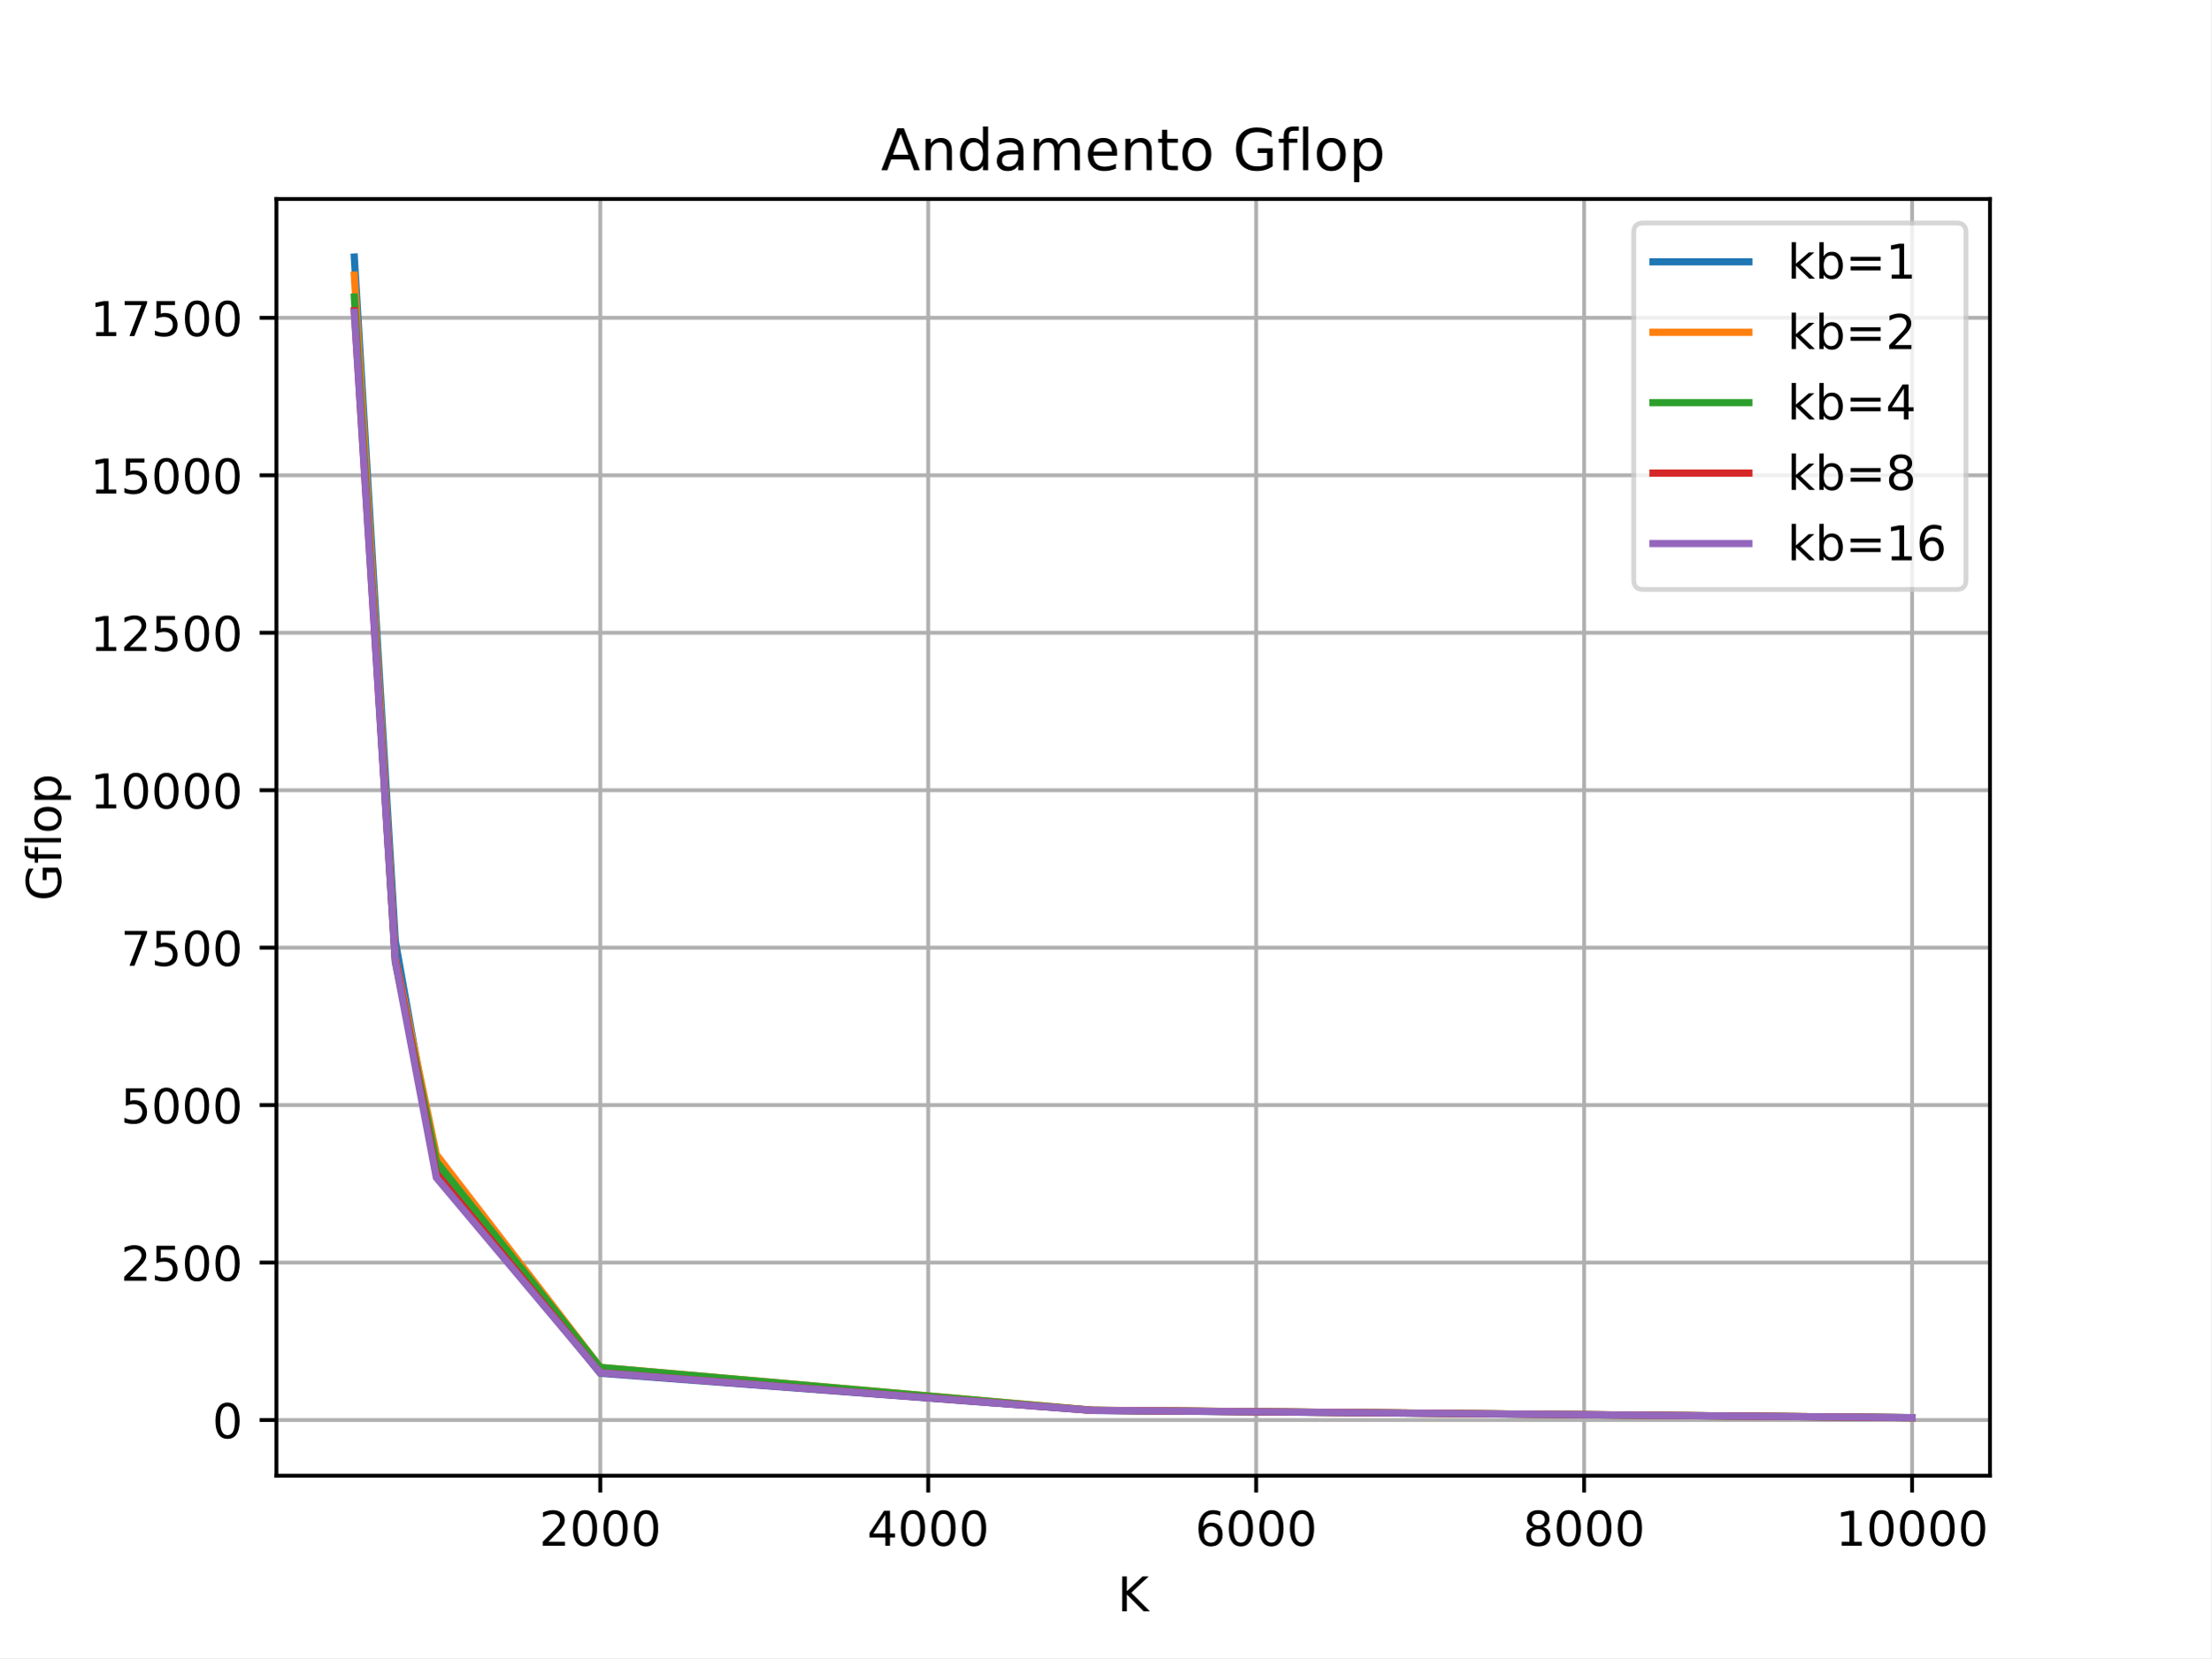
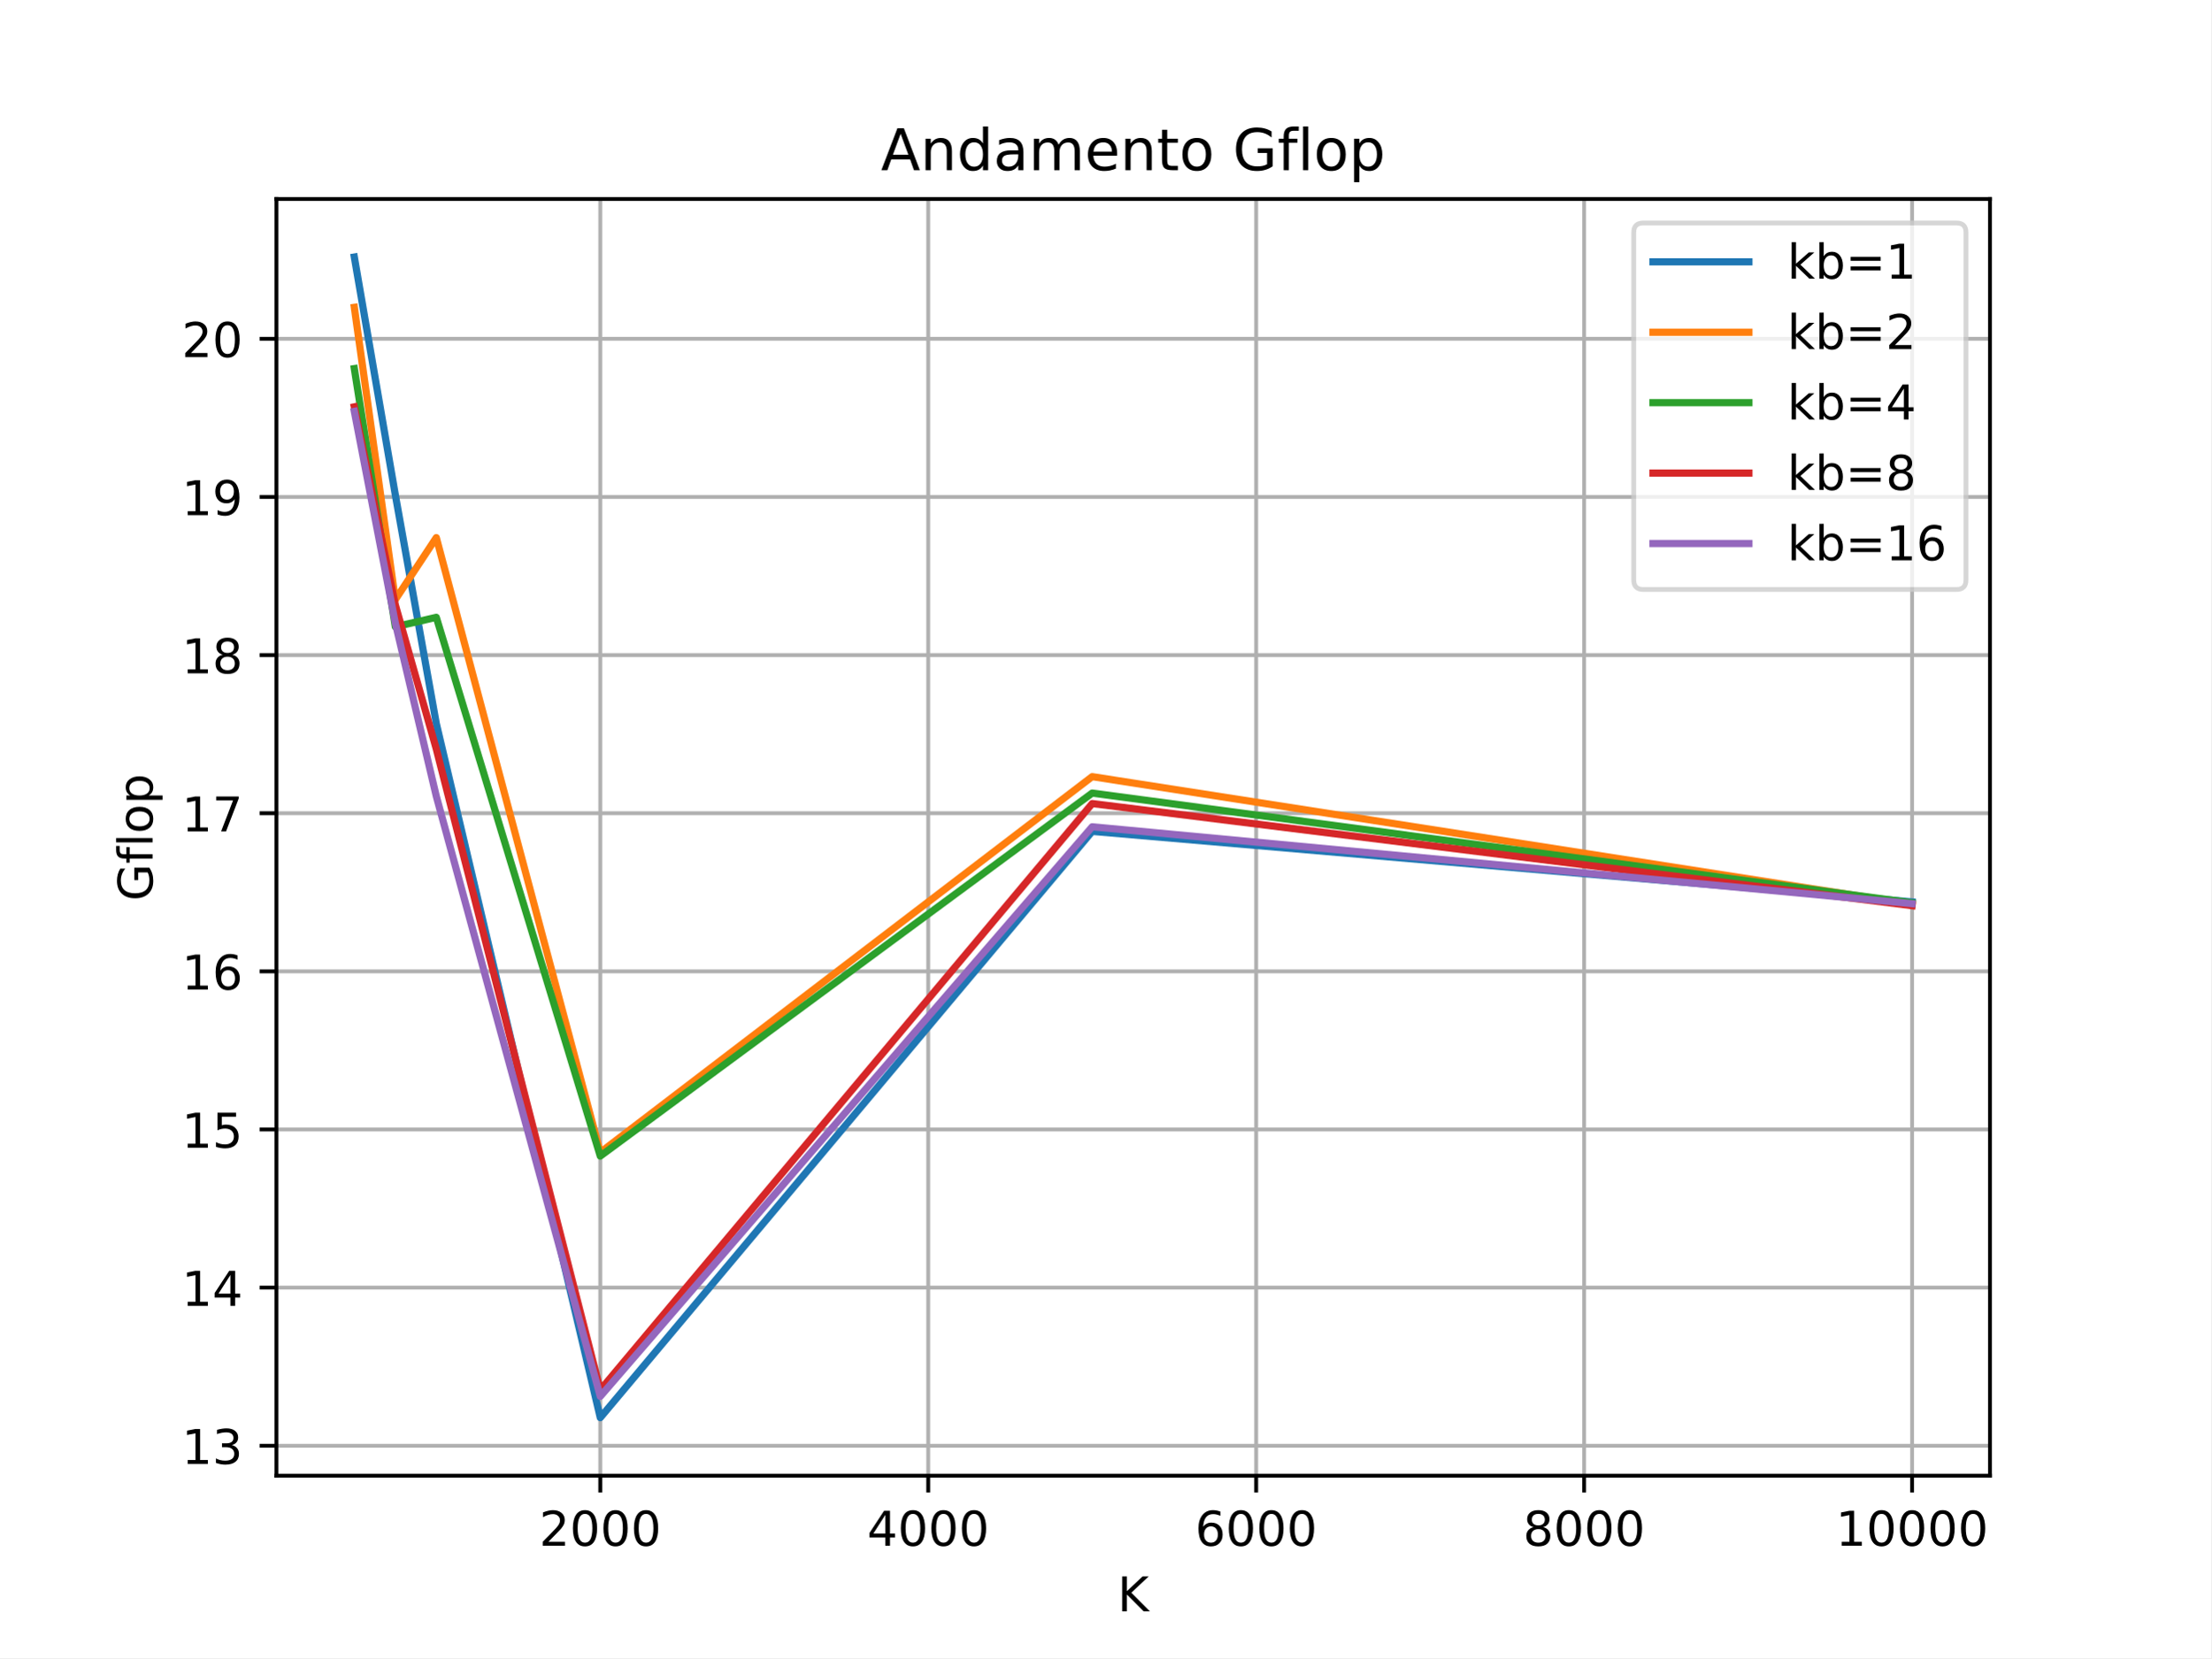
<svg xmlns="http://www.w3.org/2000/svg" xmlns:xlink="http://www.w3.org/1999/xlink" width="460.8pt" height="345.6pt" viewBox="0 0 460.8 345.6" version="1.1">
  <defs>
    <style type="text/css">*{stroke-linejoin: round; stroke-linecap: butt}</style>
  </defs>
  <g id="figure_1">
    <g id="patch_1">
      <path d="M 0 345.6  L 460.8 345.6  L 460.8 0  L 0 0  z " style="fill: #ffffff" />
    </g>
    <g id="axes_1">
      <g id="patch_2">
        <path d="M 57.6 307.584  L 414.72 307.584  L 414.72 41.472  L 57.6 41.472  z " style="fill: #ffffff" />
      </g>
      <g id="matplotlib.axis_1">
        <g id="xtick_1">
          <g id="line2d_1">
-             <path d="M 125.094 307.584  L 125.094 41.472  " clip-path="url(#p51764187e6)" style="fill: none; stroke: #b0b0b0; stroke-width: 0.8; stroke-linecap: square" />
+             <path d="M 125.094 307.584  L 125.094 41.472  " clip-path="url(#p95ea0746cc)" style="fill: none; stroke: #b0b0b0; stroke-width: 0.8; stroke-linecap: square" />
          </g>
          <g id="line2d_2">
            <defs>
-               <path id="m86a89426fa" d="M 0 0  L 0 3.5  " style="stroke: #000000; stroke-width: 0.8" />
+               <path id="me611acb51b" d="M 0 0  L 0 3.5  " style="stroke: #000000; stroke-width: 0.8" />
            </defs>
            <g>
-               <use xlink:href="#m86a89426fa" x="125.094" y="307.584" style="stroke: #000000; stroke-width: 0.8" />
+               <use xlink:href="#me611acb51b" x="125.094" y="307.584" style="stroke: #000000; stroke-width: 0.8" />
            </g>
          </g>
          <g id="text_1">
            <g transform="translate(112.369 322.1824) scale(0.1 -0.1)">
              <defs>
                <path id="DejaVuSans-32" d="M 1228 531  L 3431 531  L 3431 0  L 469 0  L 469 531  Q 828 903 1448 1529  Q 2069 2156 2228 2338  Q 2531 2678 2651 2914  Q 2772 3150 2772 3378  Q 2772 3750 2511 3984  Q 2250 4219 1831 4219  Q 1534 4219 1204 4116  Q 875 4013 500 3803  L 500 4441  Q 881 4594 1212 4672  Q 1544 4750 1819 4750  Q 2544 4750 2975 4387  Q 3406 4025 3406 3419  Q 3406 3131 3298 2873  Q 3191 2616 2906 2266  Q 2828 2175 2409 1742  Q 1991 1309 1228 531  z " transform="scale(0.015625)" />
                <path id="DejaVuSans-30" d="M 2034 4250  Q 1547 4250 1301 3770  Q 1056 3291 1056 2328  Q 1056 1369 1301 889  Q 1547 409 2034 409  Q 2525 409 2770 889  Q 3016 1369 3016 2328  Q 3016 3291 2770 3770  Q 2525 4250 2034 4250  z M 2034 4750  Q 2819 4750 3233 4129  Q 3647 3509 3647 2328  Q 3647 1150 3233 529  Q 2819 -91 2034 -91  Q 1250 -91 836 529  Q 422 1150 422 2328  Q 422 3509 836 4129  Q 1250 4750 2034 4750  z " transform="scale(0.015625)" />
              </defs>
              <use xlink:href="#DejaVuSans-32" />
              <use xlink:href="#DejaVuSans-30" x="63.623" />
              <use xlink:href="#DejaVuSans-30" x="127.246" />
              <use xlink:href="#DejaVuSans-30" x="190.869" />
            </g>
          </g>
        </g>
        <g id="xtick_2">
          <g id="line2d_3">
-             <path d="M 193.442 307.584  L 193.442 41.472  " clip-path="url(#p51764187e6)" style="fill: none; stroke: #b0b0b0; stroke-width: 0.8; stroke-linecap: square" />
+             <path d="M 193.442 307.584  L 193.442 41.472  " clip-path="url(#p95ea0746cc)" style="fill: none; stroke: #b0b0b0; stroke-width: 0.8; stroke-linecap: square" />
          </g>
          <g id="line2d_4">
            <g>
-               <use xlink:href="#m86a89426fa" x="193.442" y="307.584" style="stroke: #000000; stroke-width: 0.8" />
+               <use xlink:href="#me611acb51b" x="193.442" y="307.584" style="stroke: #000000; stroke-width: 0.8" />
            </g>
          </g>
          <g id="text_2">
            <g transform="translate(180.7173 322.1824) scale(0.1 -0.1)">
              <defs>
                <path id="DejaVuSans-34" d="M 2419 4116  L 825 1625  L 2419 1625  L 2419 4116  z M 2253 4666  L 3047 4666  L 3047 1625  L 3713 1625  L 3713 1100  L 3047 1100  L 3047 0  L 2419 0  L 2419 1100  L 313 1100  L 313 1709  L 2253 4666  z " transform="scale(0.015625)" />
              </defs>
              <use xlink:href="#DejaVuSans-34" />
              <use xlink:href="#DejaVuSans-30" x="63.623" />
              <use xlink:href="#DejaVuSans-30" x="127.246" />
              <use xlink:href="#DejaVuSans-30" x="190.869" />
            </g>
          </g>
        </g>
        <g id="xtick_3">
          <g id="line2d_5">
-             <path d="M 261.791 307.584  L 261.791 41.472  " clip-path="url(#p51764187e6)" style="fill: none; stroke: #b0b0b0; stroke-width: 0.8; stroke-linecap: square" />
+             <path d="M 261.791 307.584  L 261.791 41.472  " clip-path="url(#p95ea0746cc)" style="fill: none; stroke: #b0b0b0; stroke-width: 0.8; stroke-linecap: square" />
          </g>
          <g id="line2d_6">
            <g>
-               <use xlink:href="#m86a89426fa" x="261.791" y="307.584" style="stroke: #000000; stroke-width: 0.8" />
+               <use xlink:href="#me611acb51b" x="261.791" y="307.584" style="stroke: #000000; stroke-width: 0.8" />
            </g>
          </g>
          <g id="text_3">
            <g transform="translate(249.0656 322.1824) scale(0.1 -0.1)">
              <defs>
                <path id="DejaVuSans-36" d="M 2113 2584  Q 1688 2584 1439 2293  Q 1191 2003 1191 1497  Q 1191 994 1439 701  Q 1688 409 2113 409  Q 2538 409 2786 701  Q 3034 994 3034 1497  Q 3034 2003 2786 2293  Q 2538 2584 2113 2584  z M 3366 4563  L 3366 3988  Q 3128 4100 2886 4159  Q 2644 4219 2406 4219  Q 1781 4219 1451 3797  Q 1122 3375 1075 2522  Q 1259 2794 1537 2939  Q 1816 3084 2150 3084  Q 2853 3084 3261 2657  Q 3669 2231 3669 1497  Q 3669 778 3244 343  Q 2819 -91 2113 -91  Q 1303 -91 875 529  Q 447 1150 447 2328  Q 447 3434 972 4092  Q 1497 4750 2381 4750  Q 2619 4750 2861 4703  Q 3103 4656 3366 4563  z " transform="scale(0.015625)" />
              </defs>
              <use xlink:href="#DejaVuSans-36" />
              <use xlink:href="#DejaVuSans-30" x="63.623" />
              <use xlink:href="#DejaVuSans-30" x="127.246" />
              <use xlink:href="#DejaVuSans-30" x="190.869" />
            </g>
          </g>
        </g>
        <g id="xtick_4">
          <g id="line2d_7">
-             <path d="M 330.139 307.584  L 330.139 41.472  " clip-path="url(#p51764187e6)" style="fill: none; stroke: #b0b0b0; stroke-width: 0.8; stroke-linecap: square" />
+             <path d="M 330.139 307.584  L 330.139 41.472  " clip-path="url(#p95ea0746cc)" style="fill: none; stroke: #b0b0b0; stroke-width: 0.8; stroke-linecap: square" />
          </g>
          <g id="line2d_8">
            <g>
-               <use xlink:href="#m86a89426fa" x="330.139" y="307.584" style="stroke: #000000; stroke-width: 0.8" />
+               <use xlink:href="#me611acb51b" x="330.139" y="307.584" style="stroke: #000000; stroke-width: 0.8" />
            </g>
          </g>
          <g id="text_4">
            <g transform="translate(317.4139 322.1824) scale(0.1 -0.1)">
              <defs>
                <path id="DejaVuSans-38" d="M 2034 2216  Q 1584 2216 1326 1975  Q 1069 1734 1069 1313  Q 1069 891 1326 650  Q 1584 409 2034 409  Q 2484 409 2743 651  Q 3003 894 3003 1313  Q 3003 1734 2745 1975  Q 2488 2216 2034 2216  z M 1403 2484  Q 997 2584 770 2862  Q 544 3141 544 3541  Q 544 4100 942 4425  Q 1341 4750 2034 4750  Q 2731 4750 3128 4425  Q 3525 4100 3525 3541  Q 3525 3141 3298 2862  Q 3072 2584 2669 2484  Q 3125 2378 3379 2068  Q 3634 1759 3634 1313  Q 3634 634 3220 271  Q 2806 -91 2034 -91  Q 1263 -91 848 271  Q 434 634 434 1313  Q 434 1759 690 2068  Q 947 2378 1403 2484  z M 1172 3481  Q 1172 3119 1398 2916  Q 1625 2713 2034 2713  Q 2441 2713 2670 2916  Q 2900 3119 2900 3481  Q 2900 3844 2670 4047  Q 2441 4250 2034 4250  Q 1625 4250 1398 4047  Q 1172 3844 1172 3481  z " transform="scale(0.015625)" />
              </defs>
              <use xlink:href="#DejaVuSans-38" />
              <use xlink:href="#DejaVuSans-30" x="63.623" />
              <use xlink:href="#DejaVuSans-30" x="127.246" />
              <use xlink:href="#DejaVuSans-30" x="190.869" />
            </g>
          </g>
        </g>
        <g id="xtick_5">
          <g id="line2d_9">
-             <path d="M 398.487 307.584  L 398.487 41.472  " clip-path="url(#p51764187e6)" style="fill: none; stroke: #b0b0b0; stroke-width: 0.8; stroke-linecap: square" />
+             <path d="M 398.487 307.584  L 398.487 41.472  " clip-path="url(#p95ea0746cc)" style="fill: none; stroke: #b0b0b0; stroke-width: 0.8; stroke-linecap: square" />
          </g>
          <g id="line2d_10">
            <g>
-               <use xlink:href="#m86a89426fa" x="398.487" y="307.584" style="stroke: #000000; stroke-width: 0.8" />
+               <use xlink:href="#me611acb51b" x="398.487" y="307.584" style="stroke: #000000; stroke-width: 0.8" />
            </g>
          </g>
          <g id="text_5">
            <g transform="translate(382.581 322.1824) scale(0.1 -0.1)">
              <defs>
                <path id="DejaVuSans-31" d="M 794 531  L 1825 531  L 1825 4091  L 703 3866  L 703 4441  L 1819 4666  L 2450 4666  L 2450 531  L 3481 531  L 3481 0  L 794 0  L 794 531  z " transform="scale(0.015625)" />
              </defs>
              <use xlink:href="#DejaVuSans-31" />
              <use xlink:href="#DejaVuSans-30" x="63.623" />
              <use xlink:href="#DejaVuSans-30" x="127.246" />
              <use xlink:href="#DejaVuSans-30" x="190.869" />
              <use xlink:href="#DejaVuSans-30" x="254.492" />
            </g>
          </g>
        </g>
        <g id="text_6">
          <g transform="translate(232.8811 335.8606) scale(0.1 -0.1)">
            <defs>
              <path id="DejaVuSans-4b" d="M 628 4666  L 1259 4666  L 1259 2694  L 3353 4666  L 4166 4666  L 1850 2491  L 4331 0  L 3500 0  L 1259 2247  L 1259 0  L 628 0  L 628 4666  z " transform="scale(0.015625)" />
            </defs>
            <use xlink:href="#DejaVuSans-4b" />
          </g>
        </g>
      </g>
      <g id="matplotlib.axis_2">
        <g id="ytick_1">
          <g id="line2d_11">
-             <path d="M 57.6 295.973  L 414.72 295.973  " clip-path="url(#p51764187e6)" style="fill: none; stroke: #b0b0b0; stroke-width: 0.8; stroke-linecap: square" />
+             <path d="M 57.6 301.341  L 414.72 301.341  " clip-path="url(#p95ea0746cc)" style="fill: none; stroke: #b0b0b0; stroke-width: 0.8; stroke-linecap: square" />
          </g>
          <g id="line2d_12">
            <defs>
-               <path id="m15dba1a863" d="M 0 0  L -3.5 0  " style="stroke: #000000; stroke-width: 0.8" />
+               <path id="m08ba1edd83" d="M 0 0  L -3.5 0  " style="stroke: #000000; stroke-width: 0.8" />
            </defs>
            <g>
-               <use xlink:href="#m15dba1a863" x="57.6" y="295.973" style="stroke: #000000; stroke-width: 0.8" />
+               <use xlink:href="#m08ba1edd83" x="57.6" y="301.341" style="stroke: #000000; stroke-width: 0.8" />
            </g>
          </g>
          <g id="text_7">
-             <g transform="translate(44.2375 299.7721) scale(0.1 -0.1)">
-               <use xlink:href="#DejaVuSans-30" />
+             <g transform="translate(37.875 305.14) scale(0.1 -0.1)">
+               <defs>
+                 <path id="DejaVuSans-33" d="M 2597 2516  Q 3050 2419 3304 2112  Q 3559 1806 3559 1356  Q 3559 666 3084 287  Q 2609 -91 1734 -91  Q 1441 -91 1130 -33  Q 819 25 488 141  L 488 750  Q 750 597 1062 519  Q 1375 441 1716 441  Q 2309 441 2620 675  Q 2931 909 2931 1356  Q 2931 1769 2642 2001  Q 2353 2234 1838 2234  L 1294 2234  L 1294 2753  L 1863 2753  Q 2328 2753 2575 2939  Q 2822 3125 2822 3475  Q 2822 3834 2567 4026  Q 2313 4219 1838 4219  Q 1578 4219 1281 4162  Q 984 4106 628 3988  L 628 4550  Q 988 4650 1302 4700  Q 1616 4750 1894 4750  Q 2613 4750 3031 4423  Q 3450 4097 3450 3541  Q 3450 3153 3228 2886  Q 3006 2619 2597 2516  z " transform="scale(0.015625)" />
+               </defs>
+               <use xlink:href="#DejaVuSans-31" />
+               <use xlink:href="#DejaVuSans-33" x="63.623" />
            </g>
          </g>
        </g>
        <g id="ytick_2">
          <g id="line2d_13">
-             <path d="M 57.6 263.154  L 414.72 263.154  " clip-path="url(#p51764187e6)" style="fill: none; stroke: #b0b0b0; stroke-width: 0.8; stroke-linecap: square" />
+             <path d="M 57.6 268.38  L 414.72 268.38  " clip-path="url(#p95ea0746cc)" style="fill: none; stroke: #b0b0b0; stroke-width: 0.8; stroke-linecap: square" />
          </g>
          <g id="line2d_14">
            <g>
-               <use xlink:href="#m15dba1a863" x="57.6" y="263.154" style="stroke: #000000; stroke-width: 0.8" />
+               <use xlink:href="#m08ba1edd83" x="57.6" y="268.38" style="stroke: #000000; stroke-width: 0.8" />
            </g>
          </g>
          <g id="text_8">
-             <g transform="translate(25.15 266.9534) scale(0.1 -0.1)">
-               <defs>
-                 <path id="DejaVuSans-35" d="M 691 4666  L 3169 4666  L 3169 4134  L 1269 4134  L 1269 2991  Q 1406 3038 1543 3061  Q 1681 3084 1819 3084  Q 2600 3084 3056 2656  Q 3513 2228 3513 1497  Q 3513 744 3044 326  Q 2575 -91 1722 -91  Q 1428 -91 1123 -41  Q 819 9 494 109  L 494 744  Q 775 591 1075 516  Q 1375 441 1709 441  Q 2250 441 2565 725  Q 2881 1009 2881 1497  Q 2881 1984 2565 2268  Q 2250 2553 1709 2553  Q 1456 2553 1204 2497  Q 953 2441 691 2322  L 691 4666  z " transform="scale(0.015625)" />
-               </defs>
-               <use xlink:href="#DejaVuSans-32" />
-               <use xlink:href="#DejaVuSans-35" x="63.623" />
-               <use xlink:href="#DejaVuSans-30" x="127.246" />
-               <use xlink:href="#DejaVuSans-30" x="190.869" />
+             <g transform="translate(37.875 272.1792) scale(0.1 -0.1)">
+               <use xlink:href="#DejaVuSans-31" />
+               <use xlink:href="#DejaVuSans-34" x="63.623" />
            </g>
          </g>
        </g>
        <g id="ytick_3">
          <g id="line2d_15">
-             <path d="M 57.6 230.336  L 414.72 230.336  " clip-path="url(#p51764187e6)" style="fill: none; stroke: #b0b0b0; stroke-width: 0.8; stroke-linecap: square" />
+             <path d="M 57.6 235.419  L 414.72 235.419  " clip-path="url(#p95ea0746cc)" style="fill: none; stroke: #b0b0b0; stroke-width: 0.8; stroke-linecap: square" />
          </g>
          <g id="line2d_16">
            <g>
-               <use xlink:href="#m15dba1a863" x="57.6" y="230.336" style="stroke: #000000; stroke-width: 0.8" />
+               <use xlink:href="#m08ba1edd83" x="57.6" y="235.419" style="stroke: #000000; stroke-width: 0.8" />
            </g>
          </g>
          <g id="text_9">
-             <g transform="translate(25.15 234.1348) scale(0.1 -0.1)">
-               <use xlink:href="#DejaVuSans-35" />
-               <use xlink:href="#DejaVuSans-30" x="63.623" />
-               <use xlink:href="#DejaVuSans-30" x="127.246" />
-               <use xlink:href="#DejaVuSans-30" x="190.869" />
+             <g transform="translate(37.875 239.2184) scale(0.1 -0.1)">
+               <defs>
+                 <path id="DejaVuSans-35" d="M 691 4666  L 3169 4666  L 3169 4134  L 1269 4134  L 1269 2991  Q 1406 3038 1543 3061  Q 1681 3084 1819 3084  Q 2600 3084 3056 2656  Q 3513 2228 3513 1497  Q 3513 744 3044 326  Q 2575 -91 1722 -91  Q 1428 -91 1123 -41  Q 819 9 494 109  L 494 744  Q 775 591 1075 516  Q 1375 441 1709 441  Q 2250 441 2565 725  Q 2881 1009 2881 1497  Q 2881 1984 2565 2268  Q 2250 2553 1709 2553  Q 1456 2553 1204 2497  Q 953 2441 691 2322  L 691 4666  z " transform="scale(0.015625)" />
+               </defs>
+               <use xlink:href="#DejaVuSans-31" />
+               <use xlink:href="#DejaVuSans-35" x="63.623" />
            </g>
          </g>
        </g>
        <g id="ytick_4">
          <g id="line2d_17">
-             <path d="M 57.6 197.517  L 414.72 197.517  " clip-path="url(#p51764187e6)" style="fill: none; stroke: #b0b0b0; stroke-width: 0.8; stroke-linecap: square" />
+             <path d="M 57.6 202.458  L 414.72 202.458  " clip-path="url(#p95ea0746cc)" style="fill: none; stroke: #b0b0b0; stroke-width: 0.8; stroke-linecap: square" />
          </g>
          <g id="line2d_18">
            <g>
-               <use xlink:href="#m15dba1a863" x="57.6" y="197.517" style="stroke: #000000; stroke-width: 0.8" />
+               <use xlink:href="#m08ba1edd83" x="57.6" y="202.458" style="stroke: #000000; stroke-width: 0.8" />
            </g>
          </g>
          <g id="text_10">
-             <g transform="translate(25.15 201.3161) scale(0.1 -0.1)">
-               <defs>
-                 <path id="DejaVuSans-37" d="M 525 4666  L 3525 4666  L 3525 4397  L 1831 0  L 1172 0  L 2766 4134  L 525 4134  L 525 4666  z " transform="scale(0.015625)" />
-               </defs>
-               <use xlink:href="#DejaVuSans-37" />
-               <use xlink:href="#DejaVuSans-35" x="63.623" />
-               <use xlink:href="#DejaVuSans-30" x="127.246" />
-               <use xlink:href="#DejaVuSans-30" x="190.869" />
+             <g transform="translate(37.875 206.2576) scale(0.1 -0.1)">
+               <use xlink:href="#DejaVuSans-31" />
+               <use xlink:href="#DejaVuSans-36" x="63.623" />
            </g>
          </g>
        </g>
        <g id="ytick_5">
          <g id="line2d_19">
-             <path d="M 57.6 164.698  L 414.72 164.698  " clip-path="url(#p51764187e6)" style="fill: none; stroke: #b0b0b0; stroke-width: 0.8; stroke-linecap: square" />
+             <path d="M 57.6 169.498  L 414.72 169.498  " clip-path="url(#p95ea0746cc)" style="fill: none; stroke: #b0b0b0; stroke-width: 0.8; stroke-linecap: square" />
          </g>
          <g id="line2d_20">
            <g>
-               <use xlink:href="#m15dba1a863" x="57.6" y="164.698" style="stroke: #000000; stroke-width: 0.8" />
+               <use xlink:href="#m08ba1edd83" x="57.6" y="169.498" style="stroke: #000000; stroke-width: 0.8" />
            </g>
          </g>
          <g id="text_11">
-             <g transform="translate(18.7875 168.4975) scale(0.1 -0.1)">
-               <use xlink:href="#DejaVuSans-31" />
-               <use xlink:href="#DejaVuSans-30" x="63.623" />
-               <use xlink:href="#DejaVuSans-30" x="127.246" />
-               <use xlink:href="#DejaVuSans-30" x="190.869" />
-               <use xlink:href="#DejaVuSans-30" x="254.492" />
+             <g transform="translate(37.875 173.2968) scale(0.1 -0.1)">
+               <defs>
+                 <path id="DejaVuSans-37" d="M 525 4666  L 3525 4666  L 3525 4397  L 1831 0  L 1172 0  L 2766 4134  L 525 4134  L 525 4666  z " transform="scale(0.015625)" />
+               </defs>
+               <use xlink:href="#DejaVuSans-31" />
+               <use xlink:href="#DejaVuSans-37" x="63.623" />
            </g>
          </g>
        </g>
        <g id="ytick_6">
          <g id="line2d_21">
-             <path d="M 57.6 131.88  L 414.72 131.88  " clip-path="url(#p51764187e6)" style="fill: none; stroke: #b0b0b0; stroke-width: 0.8; stroke-linecap: square" />
+             <path d="M 57.6 136.537  L 414.72 136.537  " clip-path="url(#p95ea0746cc)" style="fill: none; stroke: #b0b0b0; stroke-width: 0.8; stroke-linecap: square" />
          </g>
          <g id="line2d_22">
            <g>
-               <use xlink:href="#m15dba1a863" x="57.6" y="131.88" style="stroke: #000000; stroke-width: 0.8" />
+               <use xlink:href="#m08ba1edd83" x="57.6" y="136.537" style="stroke: #000000; stroke-width: 0.8" />
            </g>
          </g>
          <g id="text_12">
-             <g transform="translate(18.7875 135.6788) scale(0.1 -0.1)">
-               <use xlink:href="#DejaVuSans-31" />
-               <use xlink:href="#DejaVuSans-32" x="63.623" />
-               <use xlink:href="#DejaVuSans-35" x="127.246" />
-               <use xlink:href="#DejaVuSans-30" x="190.869" />
-               <use xlink:href="#DejaVuSans-30" x="254.492" />
+             <g transform="translate(37.875 140.336) scale(0.1 -0.1)">
+               <use xlink:href="#DejaVuSans-31" />
+               <use xlink:href="#DejaVuSans-38" x="63.623" />
            </g>
          </g>
        </g>
        <g id="ytick_7">
          <g id="line2d_23">
-             <path d="M 57.6 99.061  L 414.72 99.061  " clip-path="url(#p51764187e6)" style="fill: none; stroke: #b0b0b0; stroke-width: 0.8; stroke-linecap: square" />
+             <path d="M 57.6 103.576  L 414.72 103.576  " clip-path="url(#p95ea0746cc)" style="fill: none; stroke: #b0b0b0; stroke-width: 0.8; stroke-linecap: square" />
          </g>
          <g id="line2d_24">
            <g>
-               <use xlink:href="#m15dba1a863" x="57.6" y="99.061" style="stroke: #000000; stroke-width: 0.8" />
+               <use xlink:href="#m08ba1edd83" x="57.6" y="103.576" style="stroke: #000000; stroke-width: 0.8" />
            </g>
          </g>
          <g id="text_13">
-             <g transform="translate(18.7875 102.8601) scale(0.1 -0.1)">
-               <use xlink:href="#DejaVuSans-31" />
-               <use xlink:href="#DejaVuSans-35" x="63.623" />
-               <use xlink:href="#DejaVuSans-30" x="127.246" />
-               <use xlink:href="#DejaVuSans-30" x="190.869" />
-               <use xlink:href="#DejaVuSans-30" x="254.492" />
+             <g transform="translate(37.875 107.3752) scale(0.1 -0.1)">
+               <defs>
+                 <path id="DejaVuSans-39" d="M 703 97  L 703 672  Q 941 559 1184 500  Q 1428 441 1663 441  Q 2288 441 2617 861  Q 2947 1281 2994 2138  Q 2813 1869 2534 1725  Q 2256 1581 1919 1581  Q 1219 1581 811 2004  Q 403 2428 403 3163  Q 403 3881 828 4315  Q 1253 4750 1959 4750  Q 2769 4750 3195 4129  Q 3622 3509 3622 2328  Q 3622 1225 3098 567  Q 2575 -91 1691 -91  Q 1453 -91 1209 -44  Q 966 3 703 97  z M 1959 2075  Q 2384 2075 2632 2365  Q 2881 2656 2881 3163  Q 2881 3666 2632 3958  Q 2384 4250 1959 4250  Q 1534 4250 1286 3958  Q 1038 3666 1038 3163  Q 1038 2656 1286 2365  Q 1534 2075 1959 2075  z " transform="scale(0.015625)" />
+               </defs>
+               <use xlink:href="#DejaVuSans-31" />
+               <use xlink:href="#DejaVuSans-39" x="63.623" />
            </g>
          </g>
        </g>
        <g id="ytick_8">
          <g id="line2d_25">
-             <path d="M 57.6 66.242  L 414.72 66.242  " clip-path="url(#p51764187e6)" style="fill: none; stroke: #b0b0b0; stroke-width: 0.8; stroke-linecap: square" />
+             <path d="M 57.6 70.615  L 414.72 70.615  " clip-path="url(#p95ea0746cc)" style="fill: none; stroke: #b0b0b0; stroke-width: 0.8; stroke-linecap: square" />
          </g>
          <g id="line2d_26">
            <g>
-               <use xlink:href="#m15dba1a863" x="57.6" y="66.242" style="stroke: #000000; stroke-width: 0.8" />
+               <use xlink:href="#m08ba1edd83" x="57.6" y="70.615" style="stroke: #000000; stroke-width: 0.8" />
            </g>
          </g>
          <g id="text_14">
-             <g transform="translate(18.7875 70.04149) scale(0.1 -0.1)">
-               <use xlink:href="#DejaVuSans-31" />
-               <use xlink:href="#DejaVuSans-37" x="63.623" />
-               <use xlink:href="#DejaVuSans-35" x="127.246" />
-               <use xlink:href="#DejaVuSans-30" x="190.869" />
-               <use xlink:href="#DejaVuSans-30" x="254.492" />
+             <g transform="translate(37.875 74.41446) scale(0.1 -0.1)">
+               <use xlink:href="#DejaVuSans-32" />
+               <use xlink:href="#DejaVuSans-30" x="63.623" />
            </g>
          </g>
        </g>
        <g id="text_15">
-           <g transform="translate(12.70781 187.785) rotate(-90) scale(0.1 -0.1)">
+           <g transform="translate(31.79531 187.785) rotate(-90) scale(0.1 -0.1)">
            <defs>
              <path id="DejaVuSans-47" d="M 3809 666  L 3809 1919  L 2778 1919  L 2778 2438  L 4434 2438  L 4434 434  Q 4069 175 3628 42  Q 3188 -91 2688 -91  Q 1594 -91 976 548  Q 359 1188 359 2328  Q 359 3472 976 4111  Q 1594 4750 2688 4750  Q 3144 4750 3555 4637  Q 3966 4525 4313 4306  L 4313 3634  Q 3963 3931 3569 4081  Q 3175 4231 2741 4231  Q 1884 4231 1454 3753  Q 1025 3275 1025 2328  Q 1025 1384 1454 906  Q 1884 428 2741 428  Q 3075 428 3337 486  Q 3600 544 3809 666  z " transform="scale(0.015625)" />
              <path id="DejaVuSans-66" d="M 2375 4863  L 2375 4384  L 1825 4384  Q 1516 4384 1395 4259  Q 1275 4134 1275 3809  L 1275 3500  L 2222 3500  L 2222 3053  L 1275 3053  L 1275 0  L 697 0  L 697 3053  L 147 3053  L 147 3500  L 697 3500  L 697 3744  Q 697 4328 969 4595  Q 1241 4863 1831 4863  L 2375 4863  z " transform="scale(0.015625)" />
              <path id="DejaVuSans-6c" d="M 603 4863  L 1178 4863  L 1178 0  L 603 0  L 603 4863  z " transform="scale(0.015625)" />
              <path id="DejaVuSans-6f" d="M 1959 3097  Q 1497 3097 1228 2736  Q 959 2375 959 1747  Q 959 1119 1226 758  Q 1494 397 1959 397  Q 2419 397 2687 759  Q 2956 1122 2956 1747  Q 2956 2369 2687 2733  Q 2419 3097 1959 3097  z M 1959 3584  Q 2709 3584 3137 3096  Q 3566 2609 3566 1747  Q 3566 888 3137 398  Q 2709 -91 1959 -91  Q 1206 -91 779 398  Q 353 888 353 1747  Q 353 2609 779 3096  Q 1206 3584 1959 3584  z " transform="scale(0.015625)" />
              <path id="DejaVuSans-70" d="M 1159 525  L 1159 -1331  L 581 -1331  L 581 3500  L 1159 3500  L 1159 2969  Q 1341 3281 1617 3432  Q 1894 3584 2278 3584  Q 2916 3584 3314 3078  Q 3713 2572 3713 1747  Q 3713 922 3314 415  Q 2916 -91 2278 -91  Q 1894 -91 1617 61  Q 1341 213 1159 525  z M 3116 1747  Q 3116 2381 2855 2742  Q 2594 3103 2138 3103  Q 1681 3103 1420 2742  Q 1159 2381 1159 1747  Q 1159 1113 1420 752  Q 1681 391 2138 391  Q 2594 391 2855 752  Q 3116 1113 3116 1747  z " transform="scale(0.015625)" />
            </defs>
            <use xlink:href="#DejaVuSans-47" />
            <use xlink:href="#DejaVuSans-66" x="77.49" />
            <use xlink:href="#DejaVuSans-6c" x="112.695" />
            <use xlink:href="#DejaVuSans-6f" x="140.479" />
            <use xlink:href="#DejaVuSans-70" x="201.66" />
          </g>
        </g>
      </g>
      <g id="line2d_27">
-         <path d="M 73.833 53.568  L 82.376 196.13  L 90.92 244.085  L 125.094 286.242  L 227.616 293.978  L 398.487 295.487  " clip-path="url(#p51764187e6)" style="fill: none; stroke: #1f77b4; stroke-width: 1.5; stroke-linecap: square" />
+         <path d="M 73.833 53.568  L 82.376 103.109  L 90.92 150.802  L 125.094 295.488  L 227.616 173.283  L 398.487 187.988  " clip-path="url(#p95ea0746cc)" style="fill: none; stroke: #1f77b4; stroke-width: 1.5; stroke-linecap: square" />
      </g>
      <g id="line2d_28">
-         <path d="M 73.833 57.325  L 82.376 199.615  L 90.92 240.613  L 125.094 285.004  L 227.616 293.937  L 398.487 295.488  " clip-path="url(#p51764187e6)" style="fill: none; stroke: #ff7f0e; stroke-width: 1.5; stroke-linecap: square" />
+         <path d="M 73.833 64.048  L 82.376 124.986  L 90.92 112.054  L 125.094 240.208  L 227.616 161.875  L 398.487 188.483  " clip-path="url(#p95ea0746cc)" style="fill: none; stroke: #ff7f0e; stroke-width: 1.5; stroke-linecap: square" />
      </g>
      <g id="line2d_29">
-         <path d="M 73.833 61.903  L 82.376 200.515  L 90.92 242.102  L 125.094 285.021  L 227.616 293.949  L 398.487 295.487  " clip-path="url(#p51764187e6)" style="fill: none; stroke: #2ca02c; stroke-width: 1.5; stroke-linecap: square" />
+         <path d="M 73.833 76.821  L 82.376 130.634  L 90.92 128.67  L 125.094 240.968  L 227.616 165.302  L 398.487 188.182  " clip-path="url(#p95ea0746cc)" style="fill: none; stroke: #2ca02c; stroke-width: 1.5; stroke-linecap: square" />
      </g>
      <g id="line2d_30">
-         <path d="M 73.833 64.761  L 82.376 199.784  L 90.92 244.562  L 125.094 286.113  L 227.616 293.957  L 398.487 295.488  " clip-path="url(#p51764187e6)" style="fill: none; stroke: #d62728; stroke-width: 1.5; stroke-linecap: square" />
+         <path d="M 73.833 84.796  L 82.376 126.047  L 90.92 156.12  L 125.094 289.724  L 227.616 167.486  L 398.487 188.773  " clip-path="url(#p95ea0746cc)" style="fill: none; stroke: #d62728; stroke-width: 1.5; stroke-linecap: square" />
      </g>
      <g id="line2d_31">
-         <path d="M 73.833 65.099  L 82.376 200.388  L 90.92 245.443  L 125.094 286.143  L 227.616 293.974  L 398.487 295.488  " clip-path="url(#p51764187e6)" style="fill: none; stroke: #9467bd; stroke-width: 1.5; stroke-linecap: square" />
+         <path d="M 73.833 85.739  L 82.376 129.837  L 90.92 165.957  L 125.094 291.057  L 227.616 172.327  L 398.487 188.353  " clip-path="url(#p95ea0746cc)" style="fill: none; stroke: #9467bd; stroke-width: 1.5; stroke-linecap: square" />
      </g>
      <g id="patch_3">
        <path d="M 57.6 307.584  L 57.6 41.472  " style="fill: none; stroke: #000000; stroke-width: 0.8; stroke-linejoin: miter; stroke-linecap: square" />
      </g>
      <g id="patch_4">
        <path d="M 414.72 307.584  L 414.72 41.472  " style="fill: none; stroke: #000000; stroke-width: 0.8; stroke-linejoin: miter; stroke-linecap: square" />
      </g>
      <g id="patch_5">
        <path d="M 57.6 307.584  L 414.72 307.584  " style="fill: none; stroke: #000000; stroke-width: 0.8; stroke-linejoin: miter; stroke-linecap: square" />
      </g>
      <g id="patch_6">
        <path d="M 57.6 41.472  L 414.72 41.472  " style="fill: none; stroke: #000000; stroke-width: 0.8; stroke-linejoin: miter; stroke-linecap: square" />
      </g>
      <g id="text_16">
        <g transform="translate(183.5897 35.472) scale(0.12 -0.12)">
          <defs>
            <path id="DejaVuSans-41" d="M 2188 4044  L 1331 1722  L 3047 1722  L 2188 4044  z M 1831 4666  L 2547 4666  L 4325 0  L 3669 0  L 3244 1197  L 1141 1197  L 716 0  L 50 0  L 1831 4666  z " transform="scale(0.015625)" />
            <path id="DejaVuSans-6e" d="M 3513 2113  L 3513 0  L 2938 0  L 2938 2094  Q 2938 2591 2744 2837  Q 2550 3084 2163 3084  Q 1697 3084 1428 2787  Q 1159 2491 1159 1978  L 1159 0  L 581 0  L 581 3500  L 1159 3500  L 1159 2956  Q 1366 3272 1645 3428  Q 1925 3584 2291 3584  Q 2894 3584 3203 3211  Q 3513 2838 3513 2113  z " transform="scale(0.015625)" />
            <path id="DejaVuSans-64" d="M 2906 2969  L 2906 4863  L 3481 4863  L 3481 0  L 2906 0  L 2906 525  Q 2725 213 2448 61  Q 2172 -91 1784 -91  Q 1150 -91 751 415  Q 353 922 353 1747  Q 353 2572 751 3078  Q 1150 3584 1784 3584  Q 2172 3584 2448 3432  Q 2725 3281 2906 2969  z M 947 1747  Q 947 1113 1208 752  Q 1469 391 1925 391  Q 2381 391 2643 752  Q 2906 1113 2906 1747  Q 2906 2381 2643 2742  Q 2381 3103 1925 3103  Q 1469 3103 1208 2742  Q 947 2381 947 1747  z " transform="scale(0.015625)" />
            <path id="DejaVuSans-61" d="M 2194 1759  Q 1497 1759 1228 1600  Q 959 1441 959 1056  Q 959 750 1161 570  Q 1363 391 1709 391  Q 2188 391 2477 730  Q 2766 1069 2766 1631  L 2766 1759  L 2194 1759  z M 3341 1997  L 3341 0  L 2766 0  L 2766 531  Q 2569 213 2275 61  Q 1981 -91 1556 -91  Q 1019 -91 701 211  Q 384 513 384 1019  Q 384 1609 779 1909  Q 1175 2209 1959 2209  L 2766 2209  L 2766 2266  Q 2766 2663 2505 2880  Q 2244 3097 1772 3097  Q 1472 3097 1187 3025  Q 903 2953 641 2809  L 641 3341  Q 956 3463 1253 3523  Q 1550 3584 1831 3584  Q 2591 3584 2966 3190  Q 3341 2797 3341 1997  z " transform="scale(0.015625)" />
            <path id="DejaVuSans-6d" d="M 3328 2828  Q 3544 3216 3844 3400  Q 4144 3584 4550 3584  Q 5097 3584 5394 3201  Q 5691 2819 5691 2113  L 5691 0  L 5113 0  L 5113 2094  Q 5113 2597 4934 2840  Q 4756 3084 4391 3084  Q 3944 3084 3684 2787  Q 3425 2491 3425 1978  L 3425 0  L 2847 0  L 2847 2094  Q 2847 2600 2669 2842  Q 2491 3084 2119 3084  Q 1678 3084 1418 2786  Q 1159 2488 1159 1978  L 1159 0  L 581 0  L 581 3500  L 1159 3500  L 1159 2956  Q 1356 3278 1631 3431  Q 1906 3584 2284 3584  Q 2666 3584 2933 3390  Q 3200 3197 3328 2828  z " transform="scale(0.015625)" />
            <path id="DejaVuSans-65" d="M 3597 1894  L 3597 1613  L 953 1613  Q 991 1019 1311 708  Q 1631 397 2203 397  Q 2534 397 2845 478  Q 3156 559 3463 722  L 3463 178  Q 3153 47 2828 -22  Q 2503 -91 2169 -91  Q 1331 -91 842 396  Q 353 884 353 1716  Q 353 2575 817 3079  Q 1281 3584 2069 3584  Q 2775 3584 3186 3129  Q 3597 2675 3597 1894  z M 3022 2063  Q 3016 2534 2758 2815  Q 2500 3097 2075 3097  Q 1594 3097 1305 2825  Q 1016 2553 972 2059  L 3022 2063  z " transform="scale(0.015625)" />
            <path id="DejaVuSans-74" d="M 1172 4494  L 1172 3500  L 2356 3500  L 2356 3053  L 1172 3053  L 1172 1153  Q 1172 725 1289 603  Q 1406 481 1766 481  L 2356 481  L 2356 0  L 1766 0  Q 1100 0 847 248  Q 594 497 594 1153  L 594 3053  L 172 3053  L 172 3500  L 594 3500  L 594 4494  L 1172 4494  z " transform="scale(0.015625)" />
            <path id="DejaVuSans-20" transform="scale(0.015625)" />
          </defs>
          <use xlink:href="#DejaVuSans-41" />
          <use xlink:href="#DejaVuSans-6e" x="68.408" />
          <use xlink:href="#DejaVuSans-64" x="131.787" />
          <use xlink:href="#DejaVuSans-61" x="195.264" />
          <use xlink:href="#DejaVuSans-6d" x="256.543" />
          <use xlink:href="#DejaVuSans-65" x="353.955" />
          <use xlink:href="#DejaVuSans-6e" x="415.479" />
          <use xlink:href="#DejaVuSans-74" x="478.857" />
          <use xlink:href="#DejaVuSans-6f" x="518.066" />
          <use xlink:href="#DejaVuSans-20" x="579.248" />
          <use xlink:href="#DejaVuSans-47" x="611.035" />
          <use xlink:href="#DejaVuSans-66" x="688.525" />
          <use xlink:href="#DejaVuSans-6c" x="723.73" />
          <use xlink:href="#DejaVuSans-6f" x="751.514" />
          <use xlink:href="#DejaVuSans-70" x="812.695" />
        </g>
      </g>
      <g id="legend_1">
        <g id="patch_7">
          <path d="M 342.476 122.863  L 407.72 122.863  Q 409.72 122.863 409.72 120.863  L 409.72 48.472  Q 409.72 46.472 407.72 46.472  L 342.476 46.472  Q 340.476 46.472 340.476 48.472  L 340.476 120.863  Q 340.476 122.863 342.476 122.863  z " style="fill: #ffffff; opacity: 0.8; stroke: #cccccc; stroke-linejoin: miter" />
        </g>
        <g id="line2d_32">
          <path d="M 344.476 54.57  L 354.476 54.57  L 364.476 54.57  " style="fill: none; stroke: #1f77b4; stroke-width: 1.5; stroke-linecap: square" />
        </g>
        <g id="text_17">
          <g transform="translate(372.4762 58.07044) scale(0.1 -0.1)">
            <defs>
              <path id="DejaVuSans-6b" d="M 581 4863  L 1159 4863  L 1159 1991  L 2875 3500  L 3609 3500  L 1753 1863  L 3688 0  L 2938 0  L 1159 1709  L 1159 0  L 581 0  L 581 4863  z " transform="scale(0.015625)" />
              <path id="DejaVuSans-62" d="M 3116 1747  Q 3116 2381 2855 2742  Q 2594 3103 2138 3103  Q 1681 3103 1420 2742  Q 1159 2381 1159 1747  Q 1159 1113 1420 752  Q 1681 391 2138 391  Q 2594 391 2855 752  Q 3116 1113 3116 1747  z M 1159 2969  Q 1341 3281 1617 3432  Q 1894 3584 2278 3584  Q 2916 3584 3314 3078  Q 3713 2572 3713 1747  Q 3713 922 3314 415  Q 2916 -91 2278 -91  Q 1894 -91 1617 61  Q 1341 213 1159 525  L 1159 0  L 581 0  L 581 4863  L 1159 4863  L 1159 2969  z " transform="scale(0.015625)" />
              <path id="DejaVuSans-3d" d="M 678 2906  L 4684 2906  L 4684 2381  L 678 2381  L 678 2906  z M 678 1631  L 4684 1631  L 4684 1100  L 678 1100  L 678 1631  z " transform="scale(0.015625)" />
            </defs>
            <use xlink:href="#DejaVuSans-6b" />
            <use xlink:href="#DejaVuSans-62" x="57.91" />
            <use xlink:href="#DejaVuSans-3d" x="121.387" />
            <use xlink:href="#DejaVuSans-31" x="205.176" />
          </g>
        </g>
        <g id="line2d_33">
          <path d="M 344.476 69.249  L 354.476 69.249  L 364.476 69.249  " style="fill: none; stroke: #ff7f0e; stroke-width: 1.5; stroke-linecap: square" />
        </g>
        <g id="text_18">
          <g transform="translate(372.4762 72.74856) scale(0.1 -0.1)">
            <use xlink:href="#DejaVuSans-6b" />
            <use xlink:href="#DejaVuSans-62" x="57.91" />
            <use xlink:href="#DejaVuSans-3d" x="121.387" />
            <use xlink:href="#DejaVuSans-32" x="205.176" />
          </g>
        </g>
        <g id="line2d_34">
          <path d="M 344.476 83.927  L 354.476 83.927  L 364.476 83.927  " style="fill: none; stroke: #2ca02c; stroke-width: 1.5; stroke-linecap: square" />
        </g>
        <g id="text_19">
          <g transform="translate(372.4762 87.42669) scale(0.1 -0.1)">
            <use xlink:href="#DejaVuSans-6b" />
            <use xlink:href="#DejaVuSans-62" x="57.91" />
            <use xlink:href="#DejaVuSans-3d" x="121.387" />
            <use xlink:href="#DejaVuSans-34" x="205.176" />
          </g>
        </g>
        <g id="line2d_35">
          <path d="M 344.476 98.605  L 354.476 98.605  L 364.476 98.605  " style="fill: none; stroke: #d62728; stroke-width: 1.5; stroke-linecap: square" />
        </g>
        <g id="text_20">
          <g transform="translate(372.4762 102.1048) scale(0.1 -0.1)">
            <use xlink:href="#DejaVuSans-6b" />
            <use xlink:href="#DejaVuSans-62" x="57.91" />
            <use xlink:href="#DejaVuSans-3d" x="121.387" />
            <use xlink:href="#DejaVuSans-38" x="205.176" />
          </g>
        </g>
        <g id="line2d_36">
          <path d="M 344.476 113.283  L 354.476 113.283  L 364.476 113.283  " style="fill: none; stroke: #9467bd; stroke-width: 1.5; stroke-linecap: square" />
        </g>
        <g id="text_21">
          <g transform="translate(372.4762 116.7829) scale(0.1 -0.1)">
            <use xlink:href="#DejaVuSans-6b" />
            <use xlink:href="#DejaVuSans-62" x="57.91" />
            <use xlink:href="#DejaVuSans-3d" x="121.387" />
            <use xlink:href="#DejaVuSans-31" x="205.176" />
            <use xlink:href="#DejaVuSans-36" x="268.799" />
          </g>
        </g>
      </g>
    </g>
  </g>
  <defs>
-     <clipPath id="p51764187e6">
+     <clipPath id="p95ea0746cc">
      <rect x="57.6" y="41.472" width="357.12" height="266.112" />
    </clipPath>
  </defs>
</svg>
